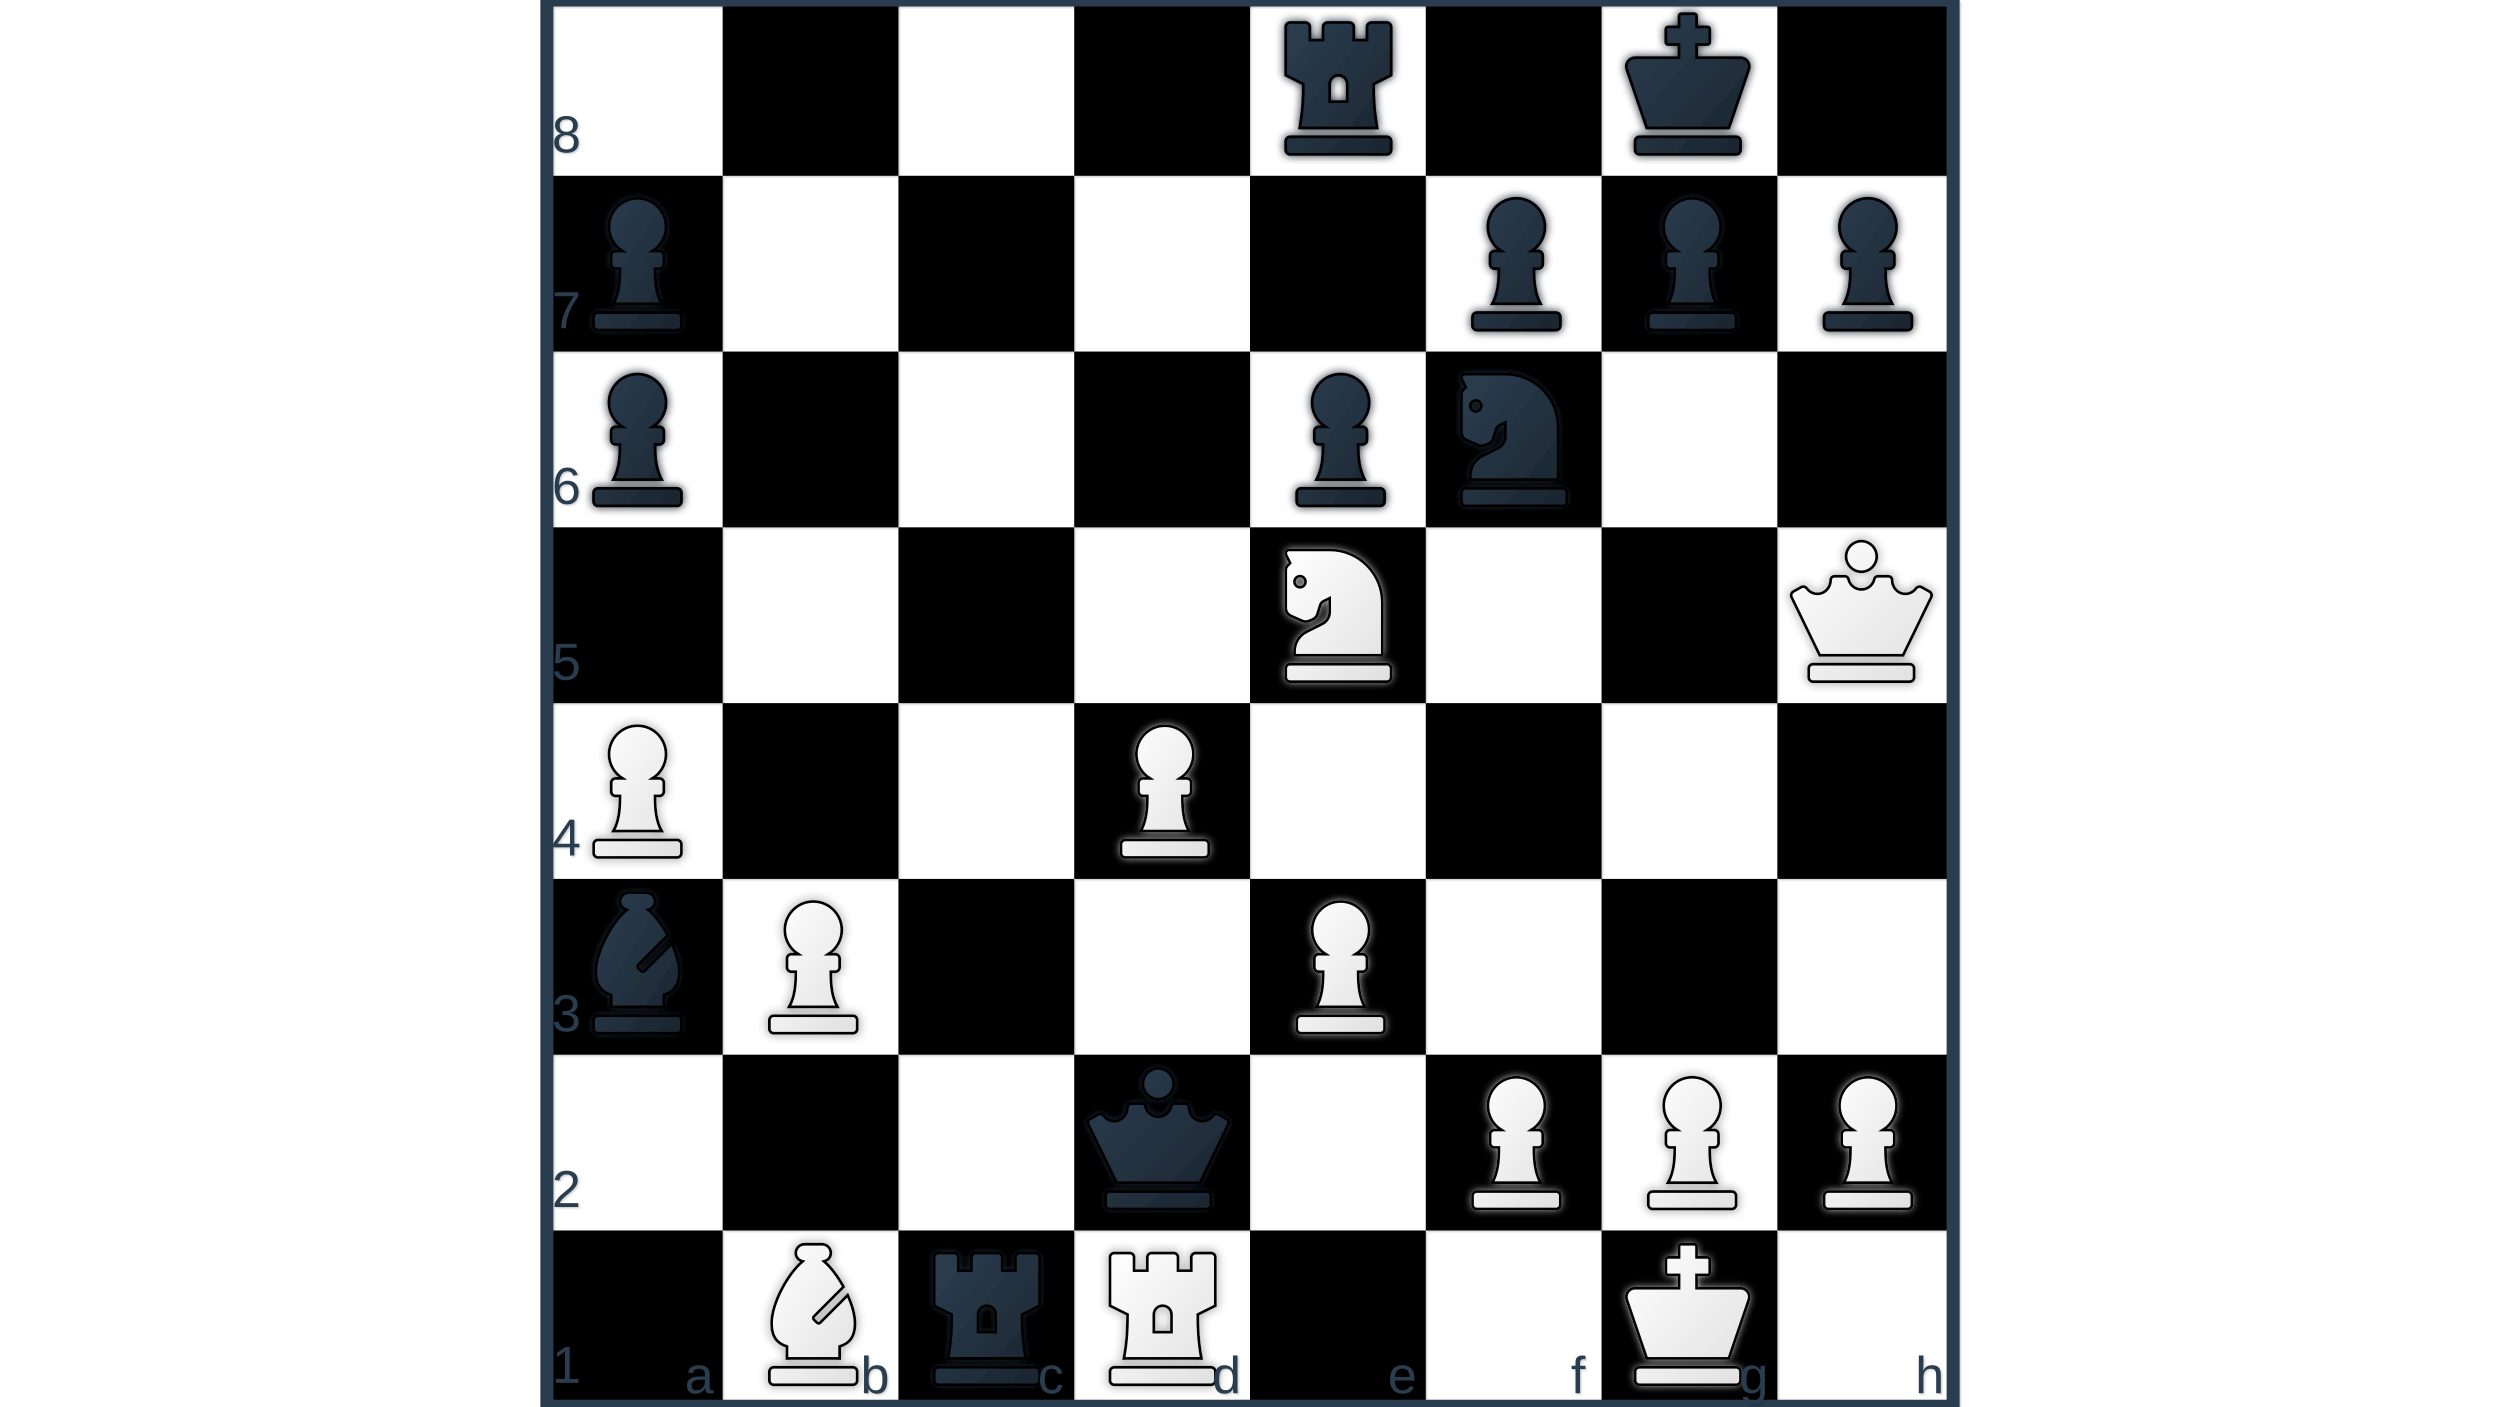
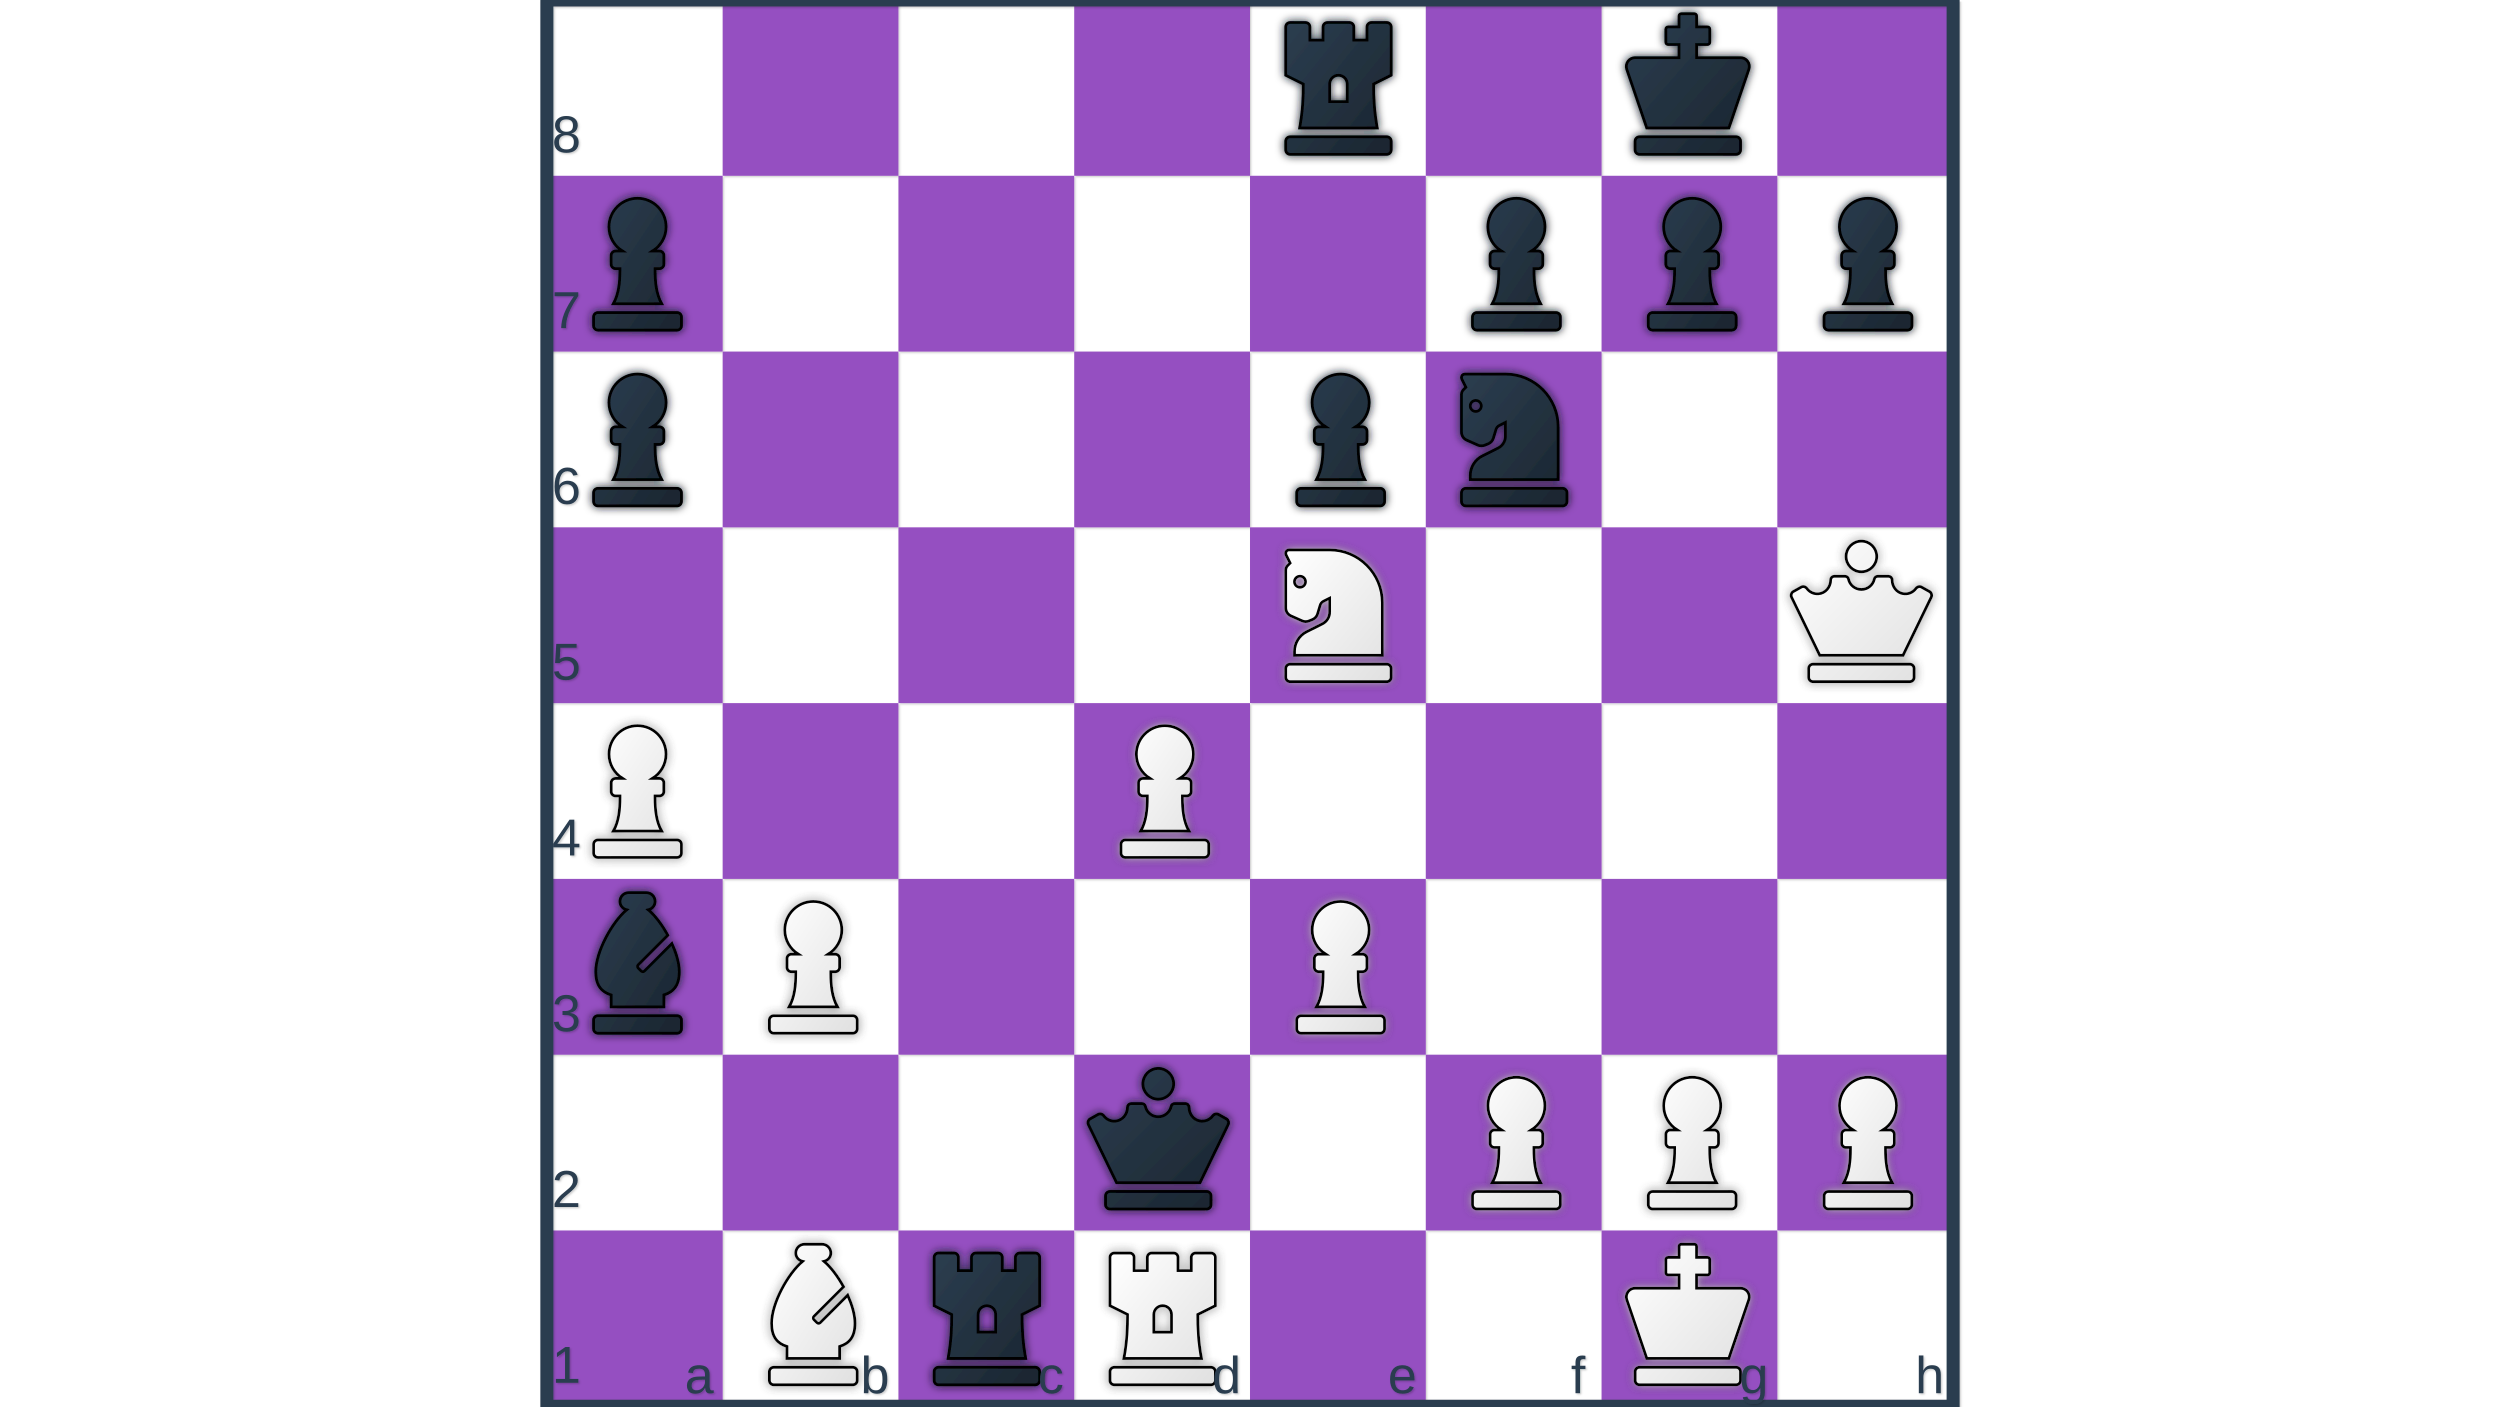
<svg xmlns="http://www.w3.org/2000/svg" viewBox="0 0 1920 1080" width="1920" height="1080">
  <g id="current_move" piece_point="" />
  <g transform="translate(420, 0)">
    <defs>
      <linearGradient id="lightSquareGradient" x1="0%" y1="0%" x2="100%" y2="100%">
        <stop offset="0%" style="stop-color:#FFFFFF" />
        <stop offset="100%" style="stop-color:#FFFFFF" />
      </linearGradient>
      <linearGradient id="darkSquareGradient" x1="0%" y1="0%" x2="100%" y2="100%">
-         <stop offset="0%" style="stop-color:#c52b79e67" />
-         <stop offset="100%" style="stop-color:#c52b79e67" />
+         <stop offset="0%" style="stop-color:#9146bff2" />
+         <stop offset="100%" style="stop-color:#9146bff2" />
      </linearGradient>
      <filter id="squareShadow" x="-20%" y="-20%" width="140%" height="140%">
        <feGaussianBlur in="SourceAlpha" stdDeviation="1" />
        <feOffset dx="1" dy="1" />
        <feComponentTransfer>
          <feFuncA type="linear" slope="0.2" />
        </feComponentTransfer>
        <feMerge>
          <feMergeNode />
          <feMergeNode in="SourceGraphic" />
        </feMerge>
      </filter>
    </defs>
    <rect width="1080" height="1080" fill="url(#lightSquareGradient)" />
    <g filter="url(#squareShadow)">
      <rect x="135" y="0" width="135" height="135" fill="url(#darkSquareGradient)" />
      <rect x="405" y="0" width="135" height="135" fill="url(#darkSquareGradient)" />
      <rect x="675" y="0" width="135" height="135" fill="url(#darkSquareGradient)" />
      <rect x="945" y="0" width="135" height="135" fill="url(#darkSquareGradient)" />
      <rect x="0" y="135" width="135" height="135" fill="url(#darkSquareGradient)" />
      <rect x="270" y="135" width="135" height="135" fill="url(#darkSquareGradient)" />
      <rect x="540" y="135" width="135" height="135" fill="url(#darkSquareGradient)" />
      <rect x="810" y="135" width="135" height="135" fill="url(#darkSquareGradient)" />
      <rect x="135" y="270" width="135" height="135" fill="url(#darkSquareGradient)" />
      <rect x="405" y="270" width="135" height="135" fill="url(#darkSquareGradient)" />
      <rect x="675" y="270" width="135" height="135" fill="url(#darkSquareGradient)" />
      <rect x="945" y="270" width="135" height="135" fill="url(#darkSquareGradient)" />
      <rect x="0" y="405" width="135" height="135" fill="url(#darkSquareGradient)" />
      <rect x="270" y="405" width="135" height="135" fill="url(#darkSquareGradient)" />
      <rect x="540" y="405" width="135" height="135" fill="url(#darkSquareGradient)" />
      <rect x="810" y="405" width="135" height="135" fill="url(#darkSquareGradient)" />
      <rect x="135" y="540" width="135" height="135" fill="url(#darkSquareGradient)" />
      <rect x="405" y="540" width="135" height="135" fill="url(#darkSquareGradient)" />
      <rect x="675" y="540" width="135" height="135" fill="url(#darkSquareGradient)" />
      <rect x="945" y="540" width="135" height="135" fill="url(#darkSquareGradient)" />
      <rect x="0" y="675" width="135" height="135" fill="url(#darkSquareGradient)" />
      <rect x="270" y="675" width="135" height="135" fill="url(#darkSquareGradient)" />
      <rect x="540" y="675" width="135" height="135" fill="url(#darkSquareGradient)" />
      <rect x="810" y="675" width="135" height="135" fill="url(#darkSquareGradient)" />
      <rect x="135" y="810" width="135" height="135" fill="url(#darkSquareGradient)" />
      <rect x="405" y="810" width="135" height="135" fill="url(#darkSquareGradient)" />
      <rect x="675" y="810" width="135" height="135" fill="url(#darkSquareGradient)" />
      <rect x="945" y="810" width="135" height="135" fill="url(#darkSquareGradient)" />
      <rect x="0" y="945" width="135" height="135" fill="url(#darkSquareGradient)" />
      <rect x="270" y="945" width="135" height="135" fill="url(#darkSquareGradient)" />
      <rect x="540" y="945" width="135" height="135" fill="url(#darkSquareGradient)" />
      <rect x="810" y="945" width="135" height="135" fill="url(#darkSquareGradient)" />
    </g>
    <defs>
      <symbol id="king" viewBox="-32 0 512 512">
        <g transform="scale(0.8) translate(50, 50)">
          <g>
            <path d="M400 448H48a16 16 0 0 0-16 16v32a16 16 0 0 0 16 16h352a16 16 0 0 0 16-16v-32a16 16 0 0 0-16-16zm16-288H256v-48h40a8 8 0 0 0 8-8V56a8 8 0 0 0-8-8h-40V8a8 8 0 0 0-8-8h-48a8 8 0 0 0-8 8v40h-40a8 8 0 0 0-8 8v48a8 8 0 0 0 8 8h40v48H32a32 32 0 0 0-30.52 41.54L74.56 416h298.88l73.08-214.46A32 32 0 0 0 416 160z" />
          </g>
        </g>
      </symbol>
      <symbol id="queen" viewBox="0 0 512 512">
        <g transform="scale(0.8) translate(50, 50)">
          <g>
            <path d="M256 112a56 56 0 1 0-56-56 56 56 0 0 0 56 56zm176 336H80a16 16 0 0 0-16 16v32a16 16 0 0 0 16 16h352a16 16 0 0 0 16-16v-32a16 16 0 0 0-16-16zm72.87-263.84l-28.51-15.92c-7.44-5-16.91-2.46-22.29 4.68a47.59 47.59 0 0 1-47.23 18.23C383.7 186.86 368 164.93 368 141.4a13.4 13.4 0 0 0-13.4-13.4h-38.77c-6 0-11.61 4-12.86 9.91a48 48 0 0 1-93.94 0c-1.25-5.92-6.82-9.91-12.86-9.91H157.4a13.4 13.4 0 0 0-13.4 13.4c0 25.69-19 48.75-44.67 50.49a47.5 47.5 0 0 1-41.54-19.15c-5.28-7.09-14.73-9.45-22.09-4.54l-28.57 16a16 16 0 0 0-5.44 20.47L104.24 416h303.52l102.55-211.37a16 16 0 0 0-5.44-20.47z" />
          </g>
        </g>
      </symbol>
      <symbol id="bishop" viewBox="-96 0 512 512">
        <g transform="scale(0.8) translate(50, 50)">
          <g>
            <path d="M8 287.88c0 51.64 22.14 73.83 56 84.6V416h192v-43.52c33.86-10.77 56-33 56-84.6 0-30.61-10.73-67.1-26.69-102.56L185 285.65a8 8 0 0 1-11.31 0l-11.31-11.31a8 8 0 0 1 0-11.31L270.27 155.1c-20.8-37.91-46.47-72.1-70.87-92.59C213.4 59.09 224 47.05 224 32a32 32 0 0 0-32-32h-64a32 32 0 0 0-32 32c0 15 10.6 27.09 24.6 30.51C67.81 106.8 8 214.5 8 287.88zM304 448H16a16 16 0 0 0-16 16v32a16 16 0 0 0 16 16h288a16 16 0 0 0 16-16v-32a16 16 0 0 0-16-16z" />
          </g>
        </g>
      </symbol>
      <symbol id="knight" viewBox="-64 0 512 512">
        <g transform="scale(0.8) translate(50, 50)">
          <g>
            <path d="M19 272.47l40.63 18.06a32 32 0 0 0 24.88.47l12.78-5.12a32 32 0 0 0 18.76-20.5l9.22-30.65a24 24 0 0 1 12.55-15.65L159.94 208v50.33a48 48 0 0 1-26.53 42.94l-57.22 28.65A80 80 0 0 0 32 401.48V416h319.86V224c0-106-85.92-192-191.92-192H12A12 12 0 0 0 0 44a16.9 16.9 0 0 0 1.79 7.58L16 80l-9 9a24 24 0 0 0-7 17v137.21a32 32 0 0 0 19 29.26zM52 128a20 20 0 1 1-20 20 20 20 0 0 1 20-20zm316 320H16a16 16 0 0 0-16 16v32a16 16 0 0 0 16 16h352a16 16 0 0 0 16-16v-32a16 16 0 0 0-16-16z" />
          </g>
        </g>
      </symbol>
      <symbol id="rook" viewBox="-64 0 512 512">
        <g transform="scale(0.8) translate(50, 50)">
          <g>
            <path d="M368 32h-56a16 16 0 0 0-16 16v48h-48V48a16 16 0 0 0-16-16h-80a16 16 0 0 0-16 16v48H88.1V48a16 16 0 0 0-16-16H16A16 16 0 0 0 0 48v176l64 32c0 48.33-1.54 95-13.21 160h282.42C321.54 351 320 303.72 320 256l64-32V48a16 16 0 0 0-16-16zM224 320h-64v-64a32 32 0 0 1 64 0zm144 128H16a16 16 0 0 0-16 16v32a16 16 0 0 0 16 16h352a16 16 0 0 0 16-16v-32a16 16 0 0 0-16-16z" />
          </g>
        </g>
      </symbol>
      <symbol id="pawn" viewBox="-96 0 512 512">
        <g transform="scale(0.8) translate(50, 50)">
          <g>
            <path d="M105.1 224H80a16 16 0 0 0-16 16v32a16 16 0 0 0 16 16h16v5.49c0 44-4.14 86.6-24 122.51h176c-19.89-35.91-24-78.51-24-122.51V288h16a16 16 0 0 0 16-16v-32a16 16 0 0 0-16-16h-25.1c29.39-18.38 49.1-50.78 49.1-88a104 104 0 0 0-208 0c0 37.22 19.71 69.62 49.1 88zM304 448H16a16 16 0 0 0-16 16v32a16 16 0 0 0 16 16h288a16 16 0 0 0 16-16v-32a16 16 0 0 0-16-16z" />
          </g>
        </g>
      </symbol>
      <linearGradient id="whiteGradient" x1="0%" y1="0%" x2="100%" y2="100%">
        <stop offset="0%" style="stop-color:#FFFFFF" />
        <stop offset="100%" style="stop-color:#E0E0E0" />
      </linearGradient>
      <linearGradient id="blackGradient" x1="0%" y1="0%" x2="100%" y2="100%">
        <stop offset="0%" style="stop-color:#2C3E50" />
        <stop offset="100%" style="stop-color:#1a252f" />
      </linearGradient>
      <filter id="glow" x="-50%" y="-50%" width="200%" height="200%">
        <feGaussianBlur stdDeviation="3.27" result="coloredBlur" />
        <feMerge>
          <feMergeNode in="coloredBlur" />
          <feMergeNode in="SourceGraphic" />
        </feMerge>
      </filter>
    </defs>
    <g id="whitepieces" fill="url(#whiteGradient)" stroke="#000000" stroke-width="10" filter="url(#glow)">
      <use href="#knight" x="540" y="405" width="135" height="135" _id="Ne5" />
      <use href="#queen" x="945" y="405" width="135" height="135" _id="Qh5" />
      <use href="#pawn" x="0" y="540" width="135" height="135" _id="Pa4" />
      <use href="#pawn" x="405" y="540" width="135" height="135" _id="Pd4" />
      <use href="#pawn" x="135" y="675" width="135" height="135" _id="Pb3" />
      <use href="#pawn" x="540" y="675" width="135" height="135" _id="Pe3" />
      <use href="#pawn" x="675" y="810" width="135" height="135" _id="Pf2" />
      <use href="#pawn" x="810" y="810" width="135" height="135" _id="Pg2" />
      <use href="#pawn" x="945" y="810" width="135" height="135" _id="Ph2" />
      <use href="#bishop" x="135" y="945" width="135" height="135" _id="Bb1" />
      <use href="#rook" x="405" y="945" width="135" height="135" _id="Rd1" />
      <use href="#king" x="810" y="945" width="135" height="135" _id="Kg1" />
    </g>
    <g id="blackpieces" fill="url(#blackGradient)" stroke="#000000" stroke-width="10" filter="url(#glow)">
      <use href="#rook" x="540" y="0" width="135" height="135" _id="re8" />
      <use href="#king" x="810" y="0" width="135" height="135" _id="kg8" />
      <use href="#pawn" x="0" y="135" width="135" height="135" _id="pa7" />
      <use href="#pawn" x="675" y="135" width="135" height="135" _id="pf7" />
      <use href="#pawn" x="810" y="135" width="135" height="135" _id="pg7" />
      <use href="#pawn" x="945" y="135" width="135" height="135" _id="ph7" />
      <use href="#pawn" x="0" y="270" width="135" height="135" _id="pa6" />
      <use href="#pawn" x="540" y="270" width="135" height="135" _id="pe6" />
      <use href="#knight" x="675" y="270" width="135" height="135" _id="nf6" />
      <use href="#bishop" x="0" y="675" width="135" height="135" _id="ba3" />
      <use href="#queen" x="405" y="810" width="135" height="135" _id="qd2" />
      <use href="#rook" x="270" y="945" width="135" height="135" _id="rc1" />
    </g>
    <rect x="0" y="0" width="1080" height="1080" fill="none" stroke="#2C3E50" stroke-width="10" filter="url(#squareShadow)" />
    <g font-family="Arial" font-size="40" text-anchor="middle" fill="#2C3E50" filter="url(#squareShadow)">
      <text x="117" y="1070">a</text>
      <text x="252" y="1070">b</text>
      <text x="387" y="1070">c</text>
      <text x="522" y="1070">d</text>
      <text x="657" y="1070">e</text>
      <text x="792" y="1070">f</text>
      <text x="927" y="1070">g</text>
      <text x="1062" y="1070">h</text>
      <text x="15" y="1062">1</text>
      <text x="15" y="927">2</text>
      <text x="15" y="792">3</text>
      <text x="15" y="657">4</text>
      <text x="15" y="522">5</text>
      <text x="15" y="387">6</text>
      <text x="15" y="252">7</text>
      <text x="15" y="117">8</text>
    </g>
  </g>
</svg>
